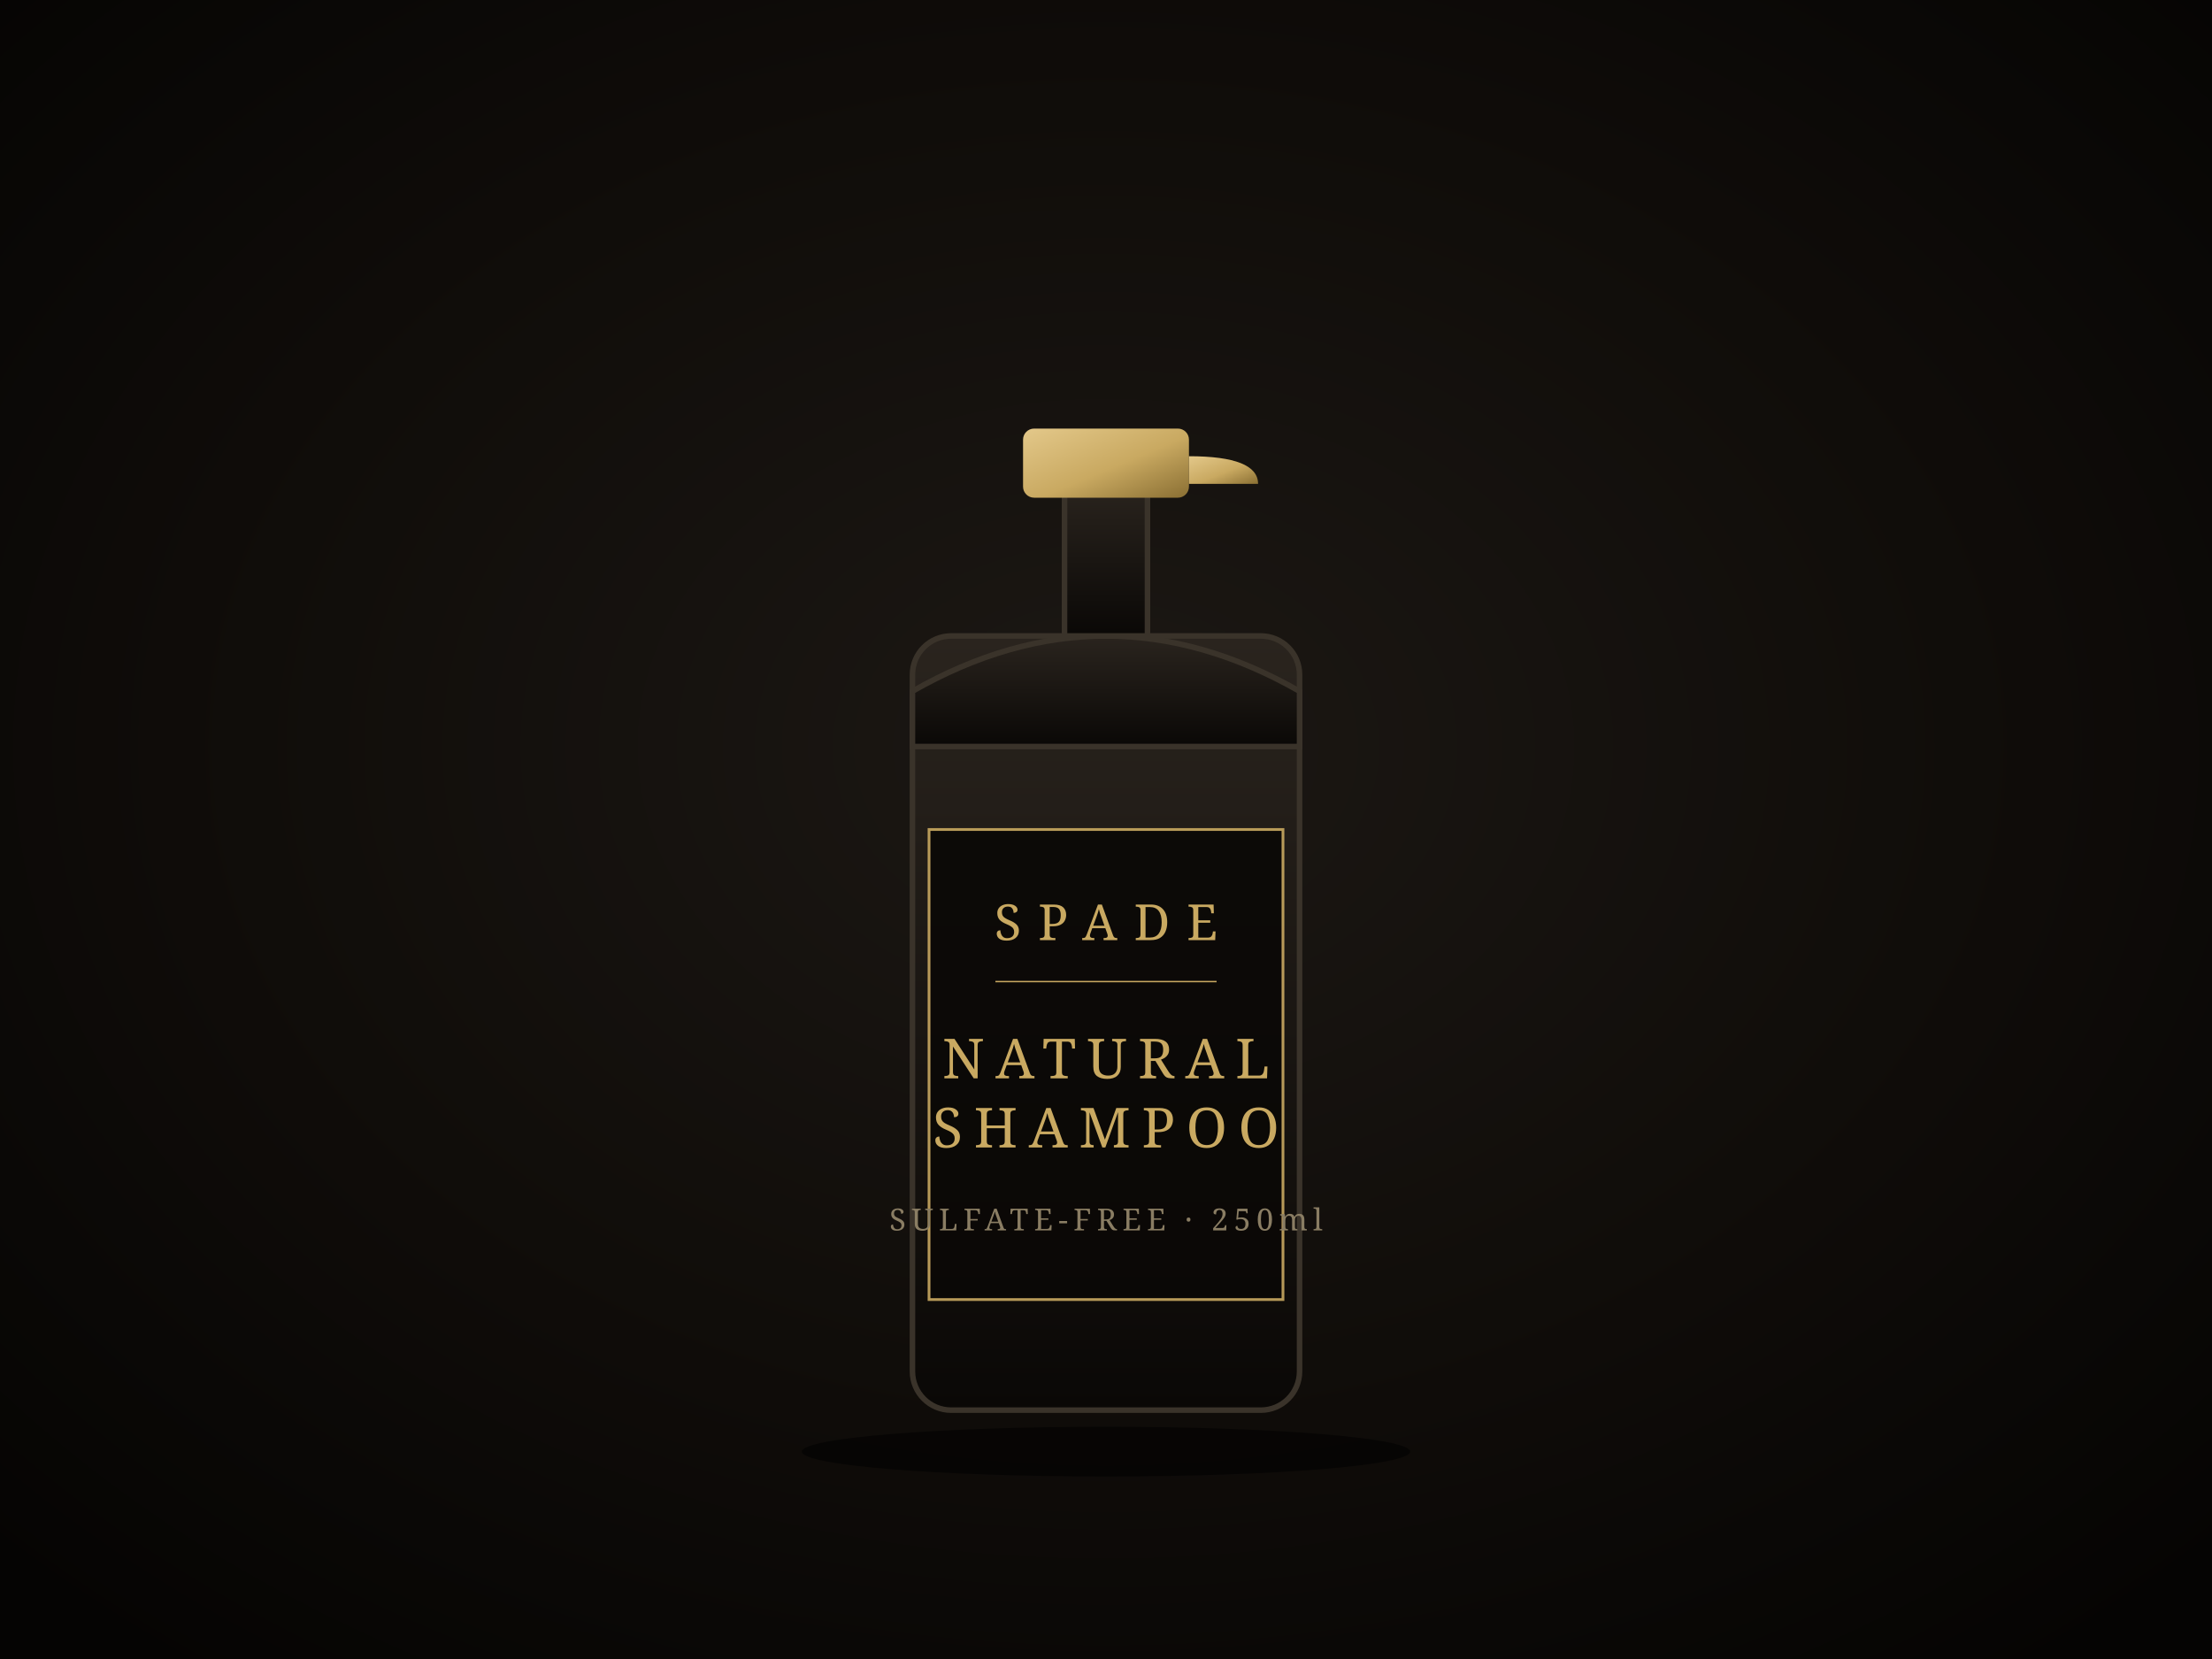
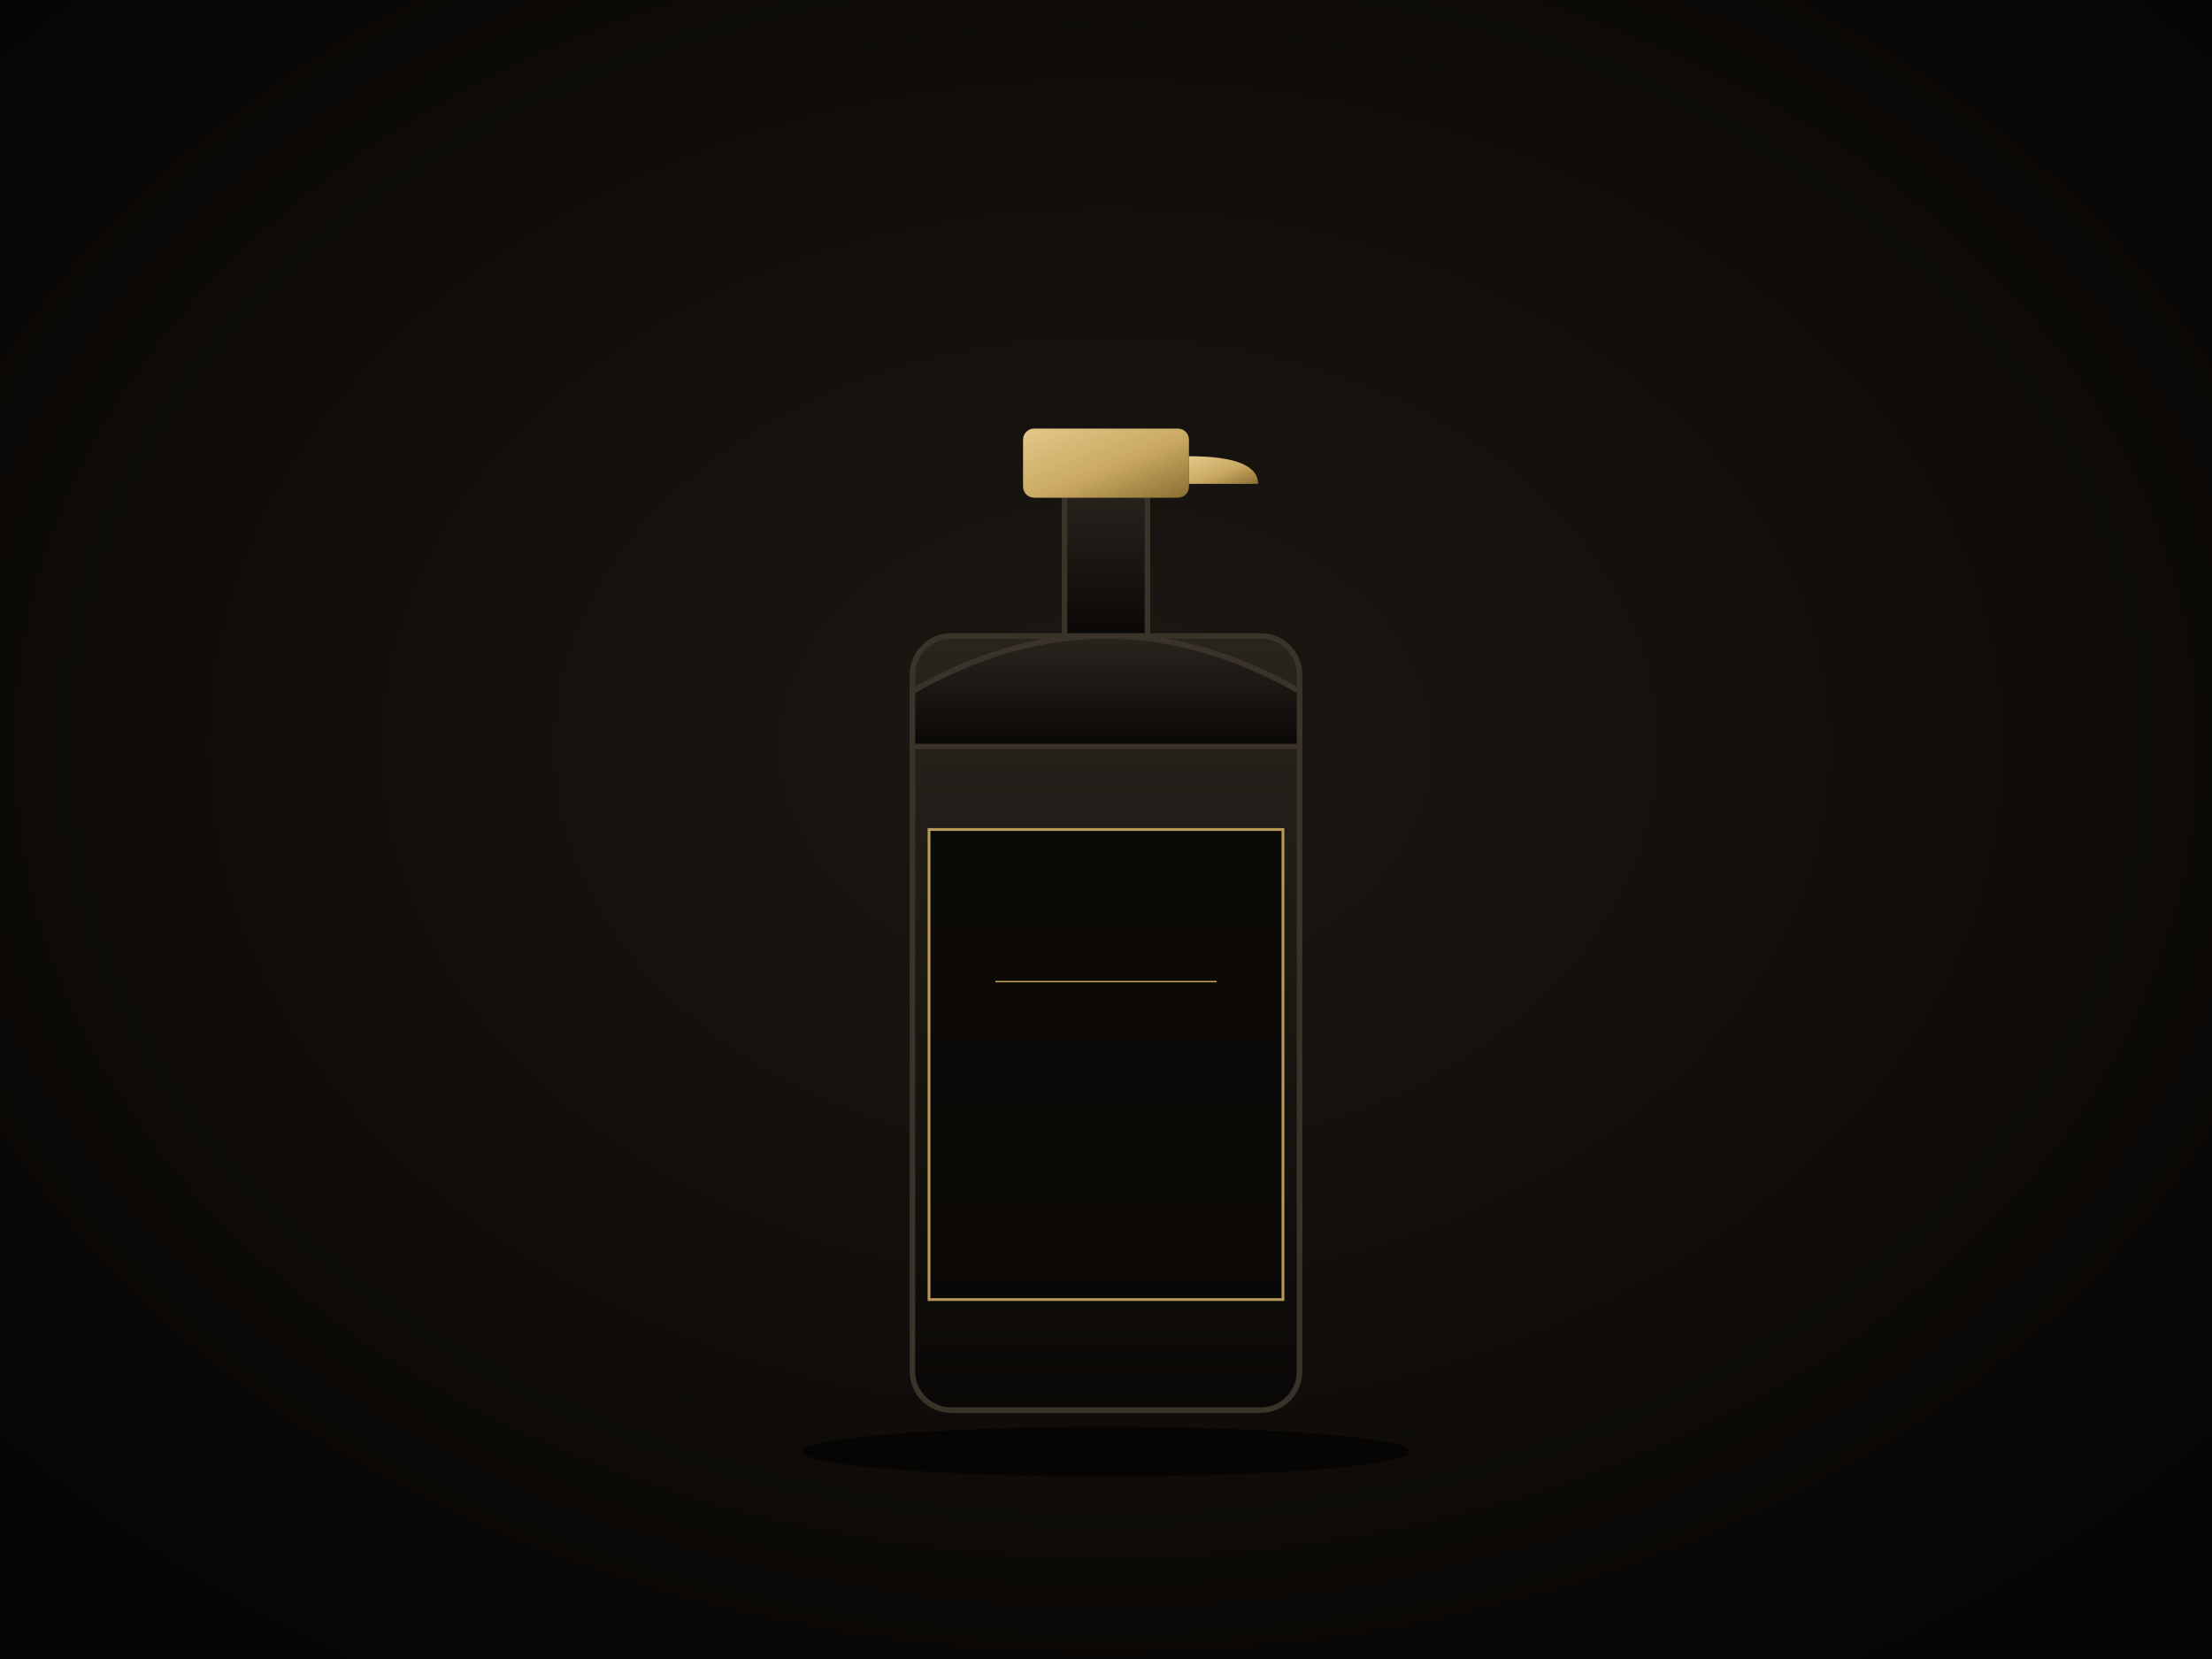
<svg xmlns="http://www.w3.org/2000/svg" viewBox="0 0 800 600" width="800" height="600">
  <defs>
    <radialGradient id="bg" cx="50%" cy="45%" r="70%">
      <stop offset="0%" stop-color="#1c1814" />
      <stop offset="60%" stop-color="#0f0c09" />
      <stop offset="100%" stop-color="#050403" />
    </radialGradient>
    <linearGradient id="gold" x1="0" y1="0" x2="1" y2="1">
      <stop offset="0%" stop-color="#e3c88a" />
      <stop offset="55%" stop-color="#c9a961" />
      <stop offset="100%" stop-color="#8a6f33" />
    </linearGradient>
    <linearGradient id="bottle" x1="0" y1="0" x2="0" y2="1">
      <stop offset="0%" stop-color="#2a241e" />
      <stop offset="100%" stop-color="#0a0806" />
    </linearGradient>
  </defs>
  <rect width="800" height="600" fill="url(#bg)" />
  <ellipse cx="400" cy="525" rx="110" ry="9" fill="#000" opacity="0.55" />
  <rect x="330" y="230" width="140" height="280" rx="14" fill="url(#bottle)" stroke="#3a332a" stroke-width="2" />
  <path d="M330 250 Q400 210 470 250 L470 270 L330 270 Z" fill="url(#bottle)" stroke="#3a332a" stroke-width="2" />
  <rect x="385" y="175" width="30" height="55" fill="url(#bottle)" stroke="#3a332a" stroke-width="2" />
  <rect x="370" y="155" width="60" height="25" rx="4" fill="url(#gold)" />
  <path d="M430 165 Q455 165 455 175 L430 175 Z" fill="url(#gold)" />
  <rect x="336" y="300" width="128" height="170" fill="#0a0806" stroke="#c9a961" opacity="0.9" />
-   <text x="400" y="340" text-anchor="middle" font-family="Georgia, serif" font-size="18" fill="#c9a961" letter-spacing="6">SPADE</text>
  <line x1="360" y1="355" x2="440" y2="355" stroke="#c9a961" stroke-width="0.5" />
-   <text x="400" y="390" text-anchor="middle" font-family="Georgia, serif" font-size="20" fill="#c9a961" letter-spacing="4">NATURAL</text>
-   <text x="400" y="415" text-anchor="middle" font-family="Georgia, serif" font-size="20" fill="#c9a961" letter-spacing="4">SHAMPOO</text>
-   <text x="400" y="445" text-anchor="middle" font-family="Georgia, serif" font-size="11" fill="#8a7d63" letter-spacing="2">SULFATE-FREE · 250ml</text>
</svg>
